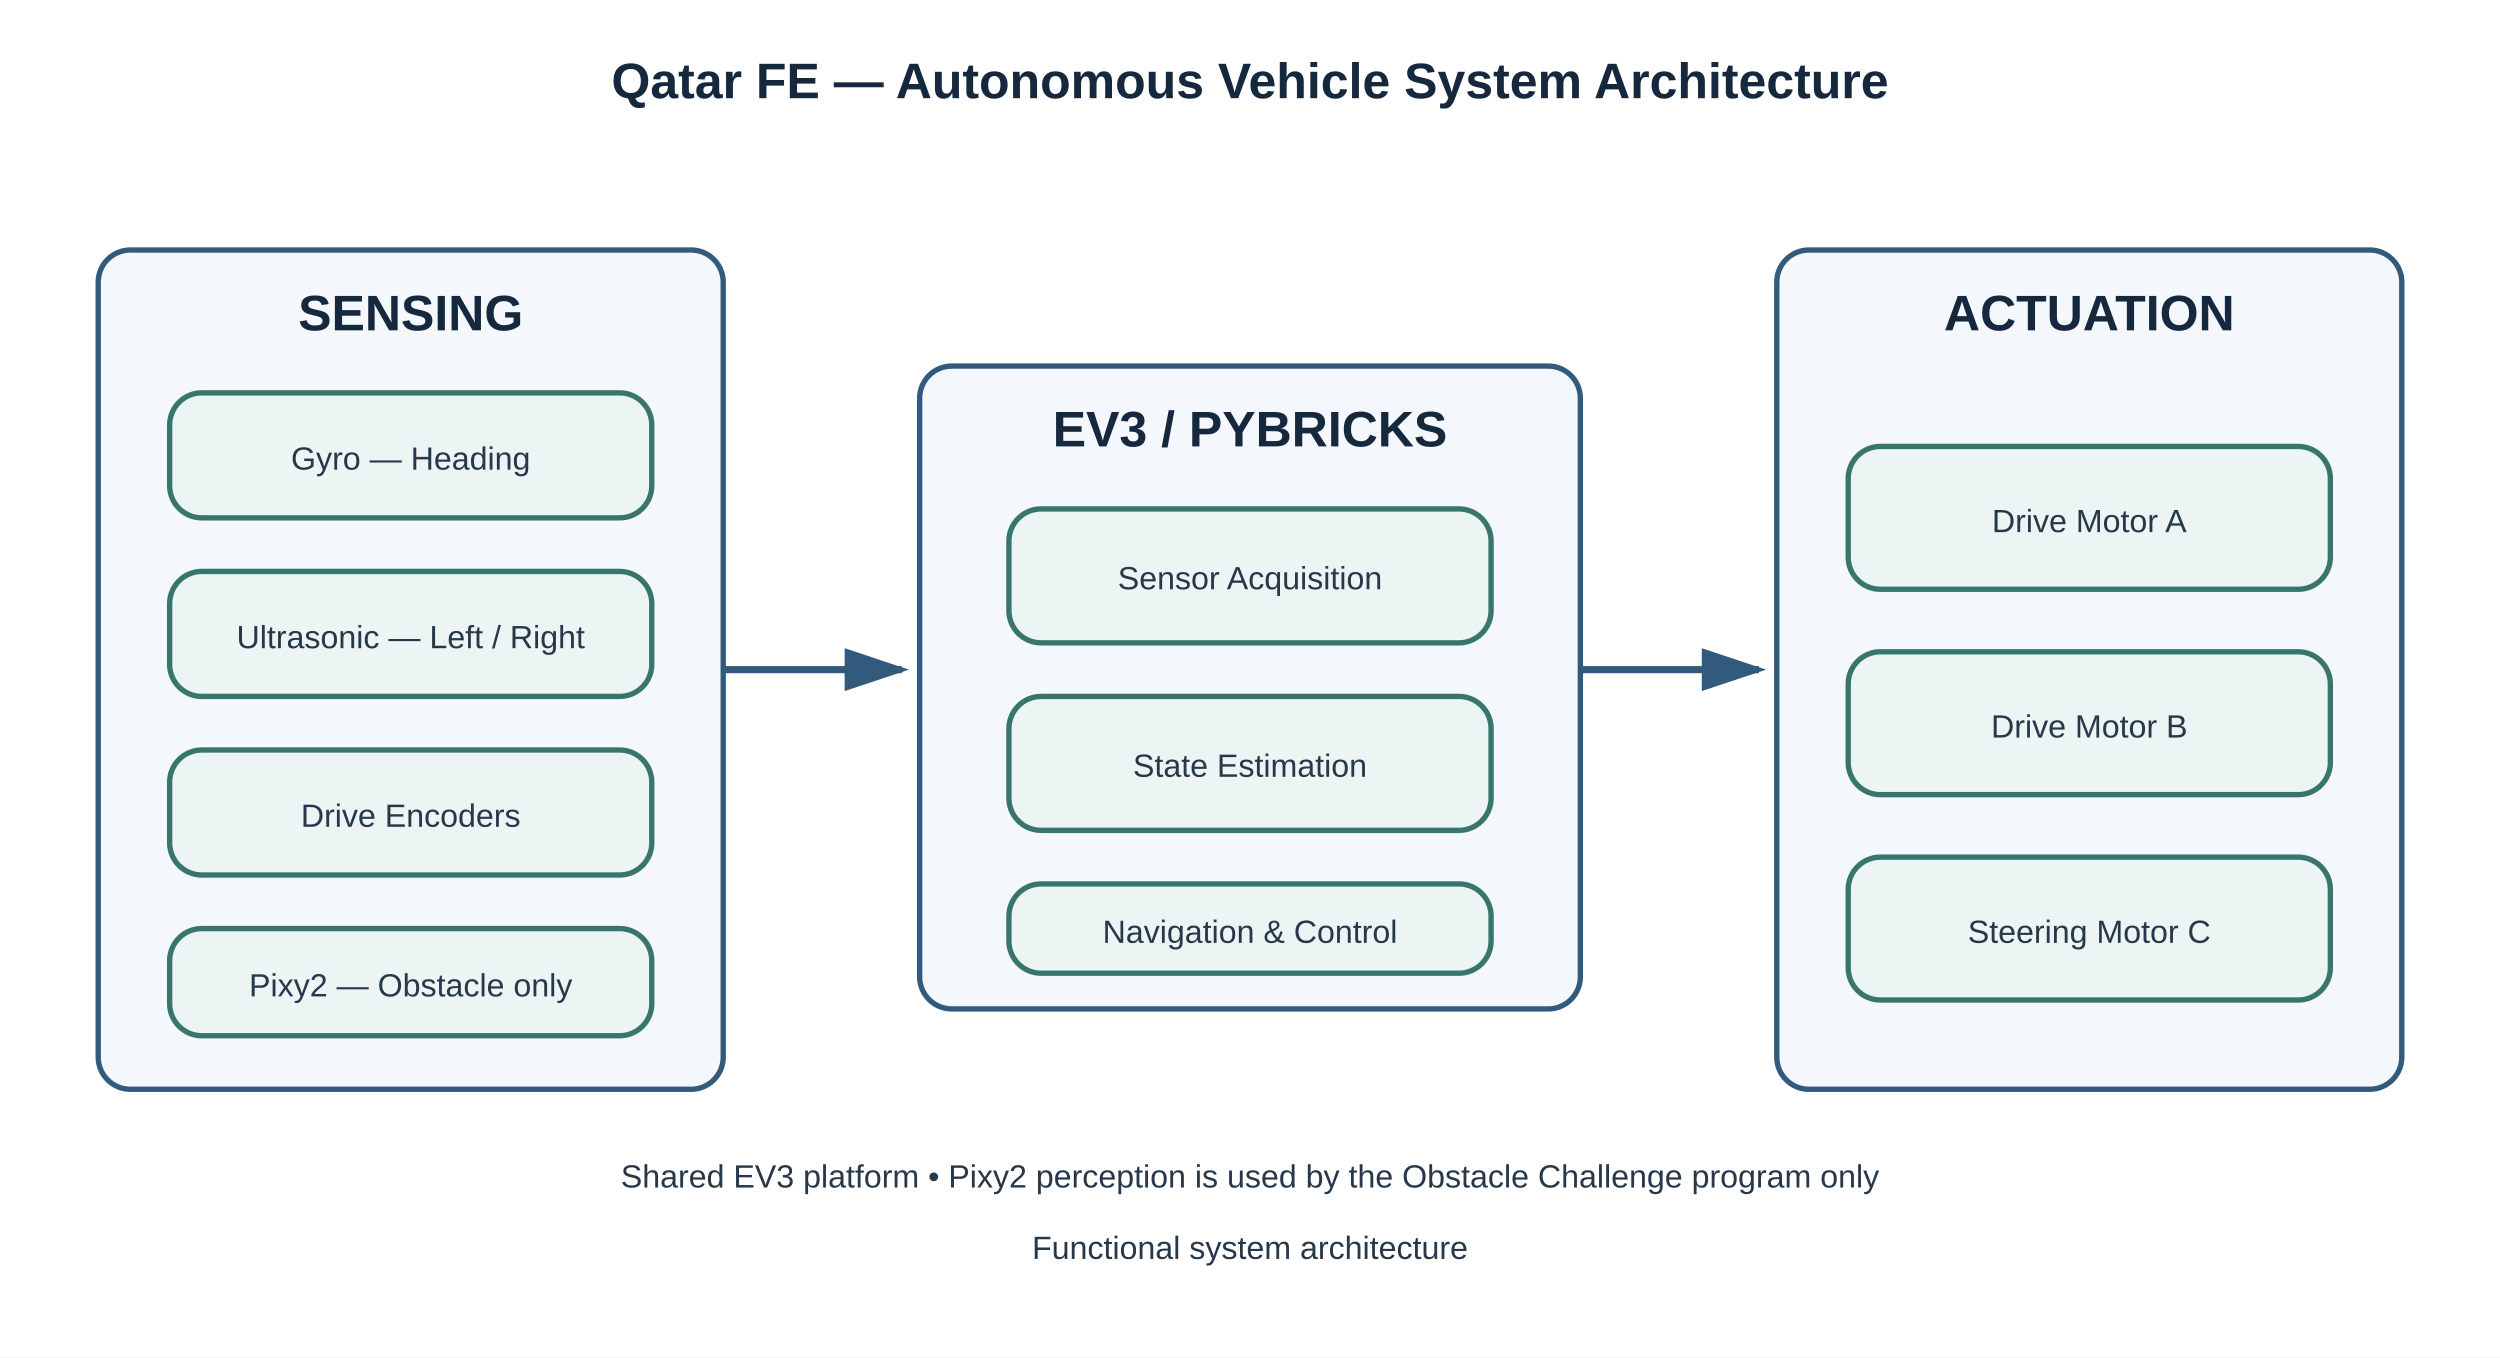
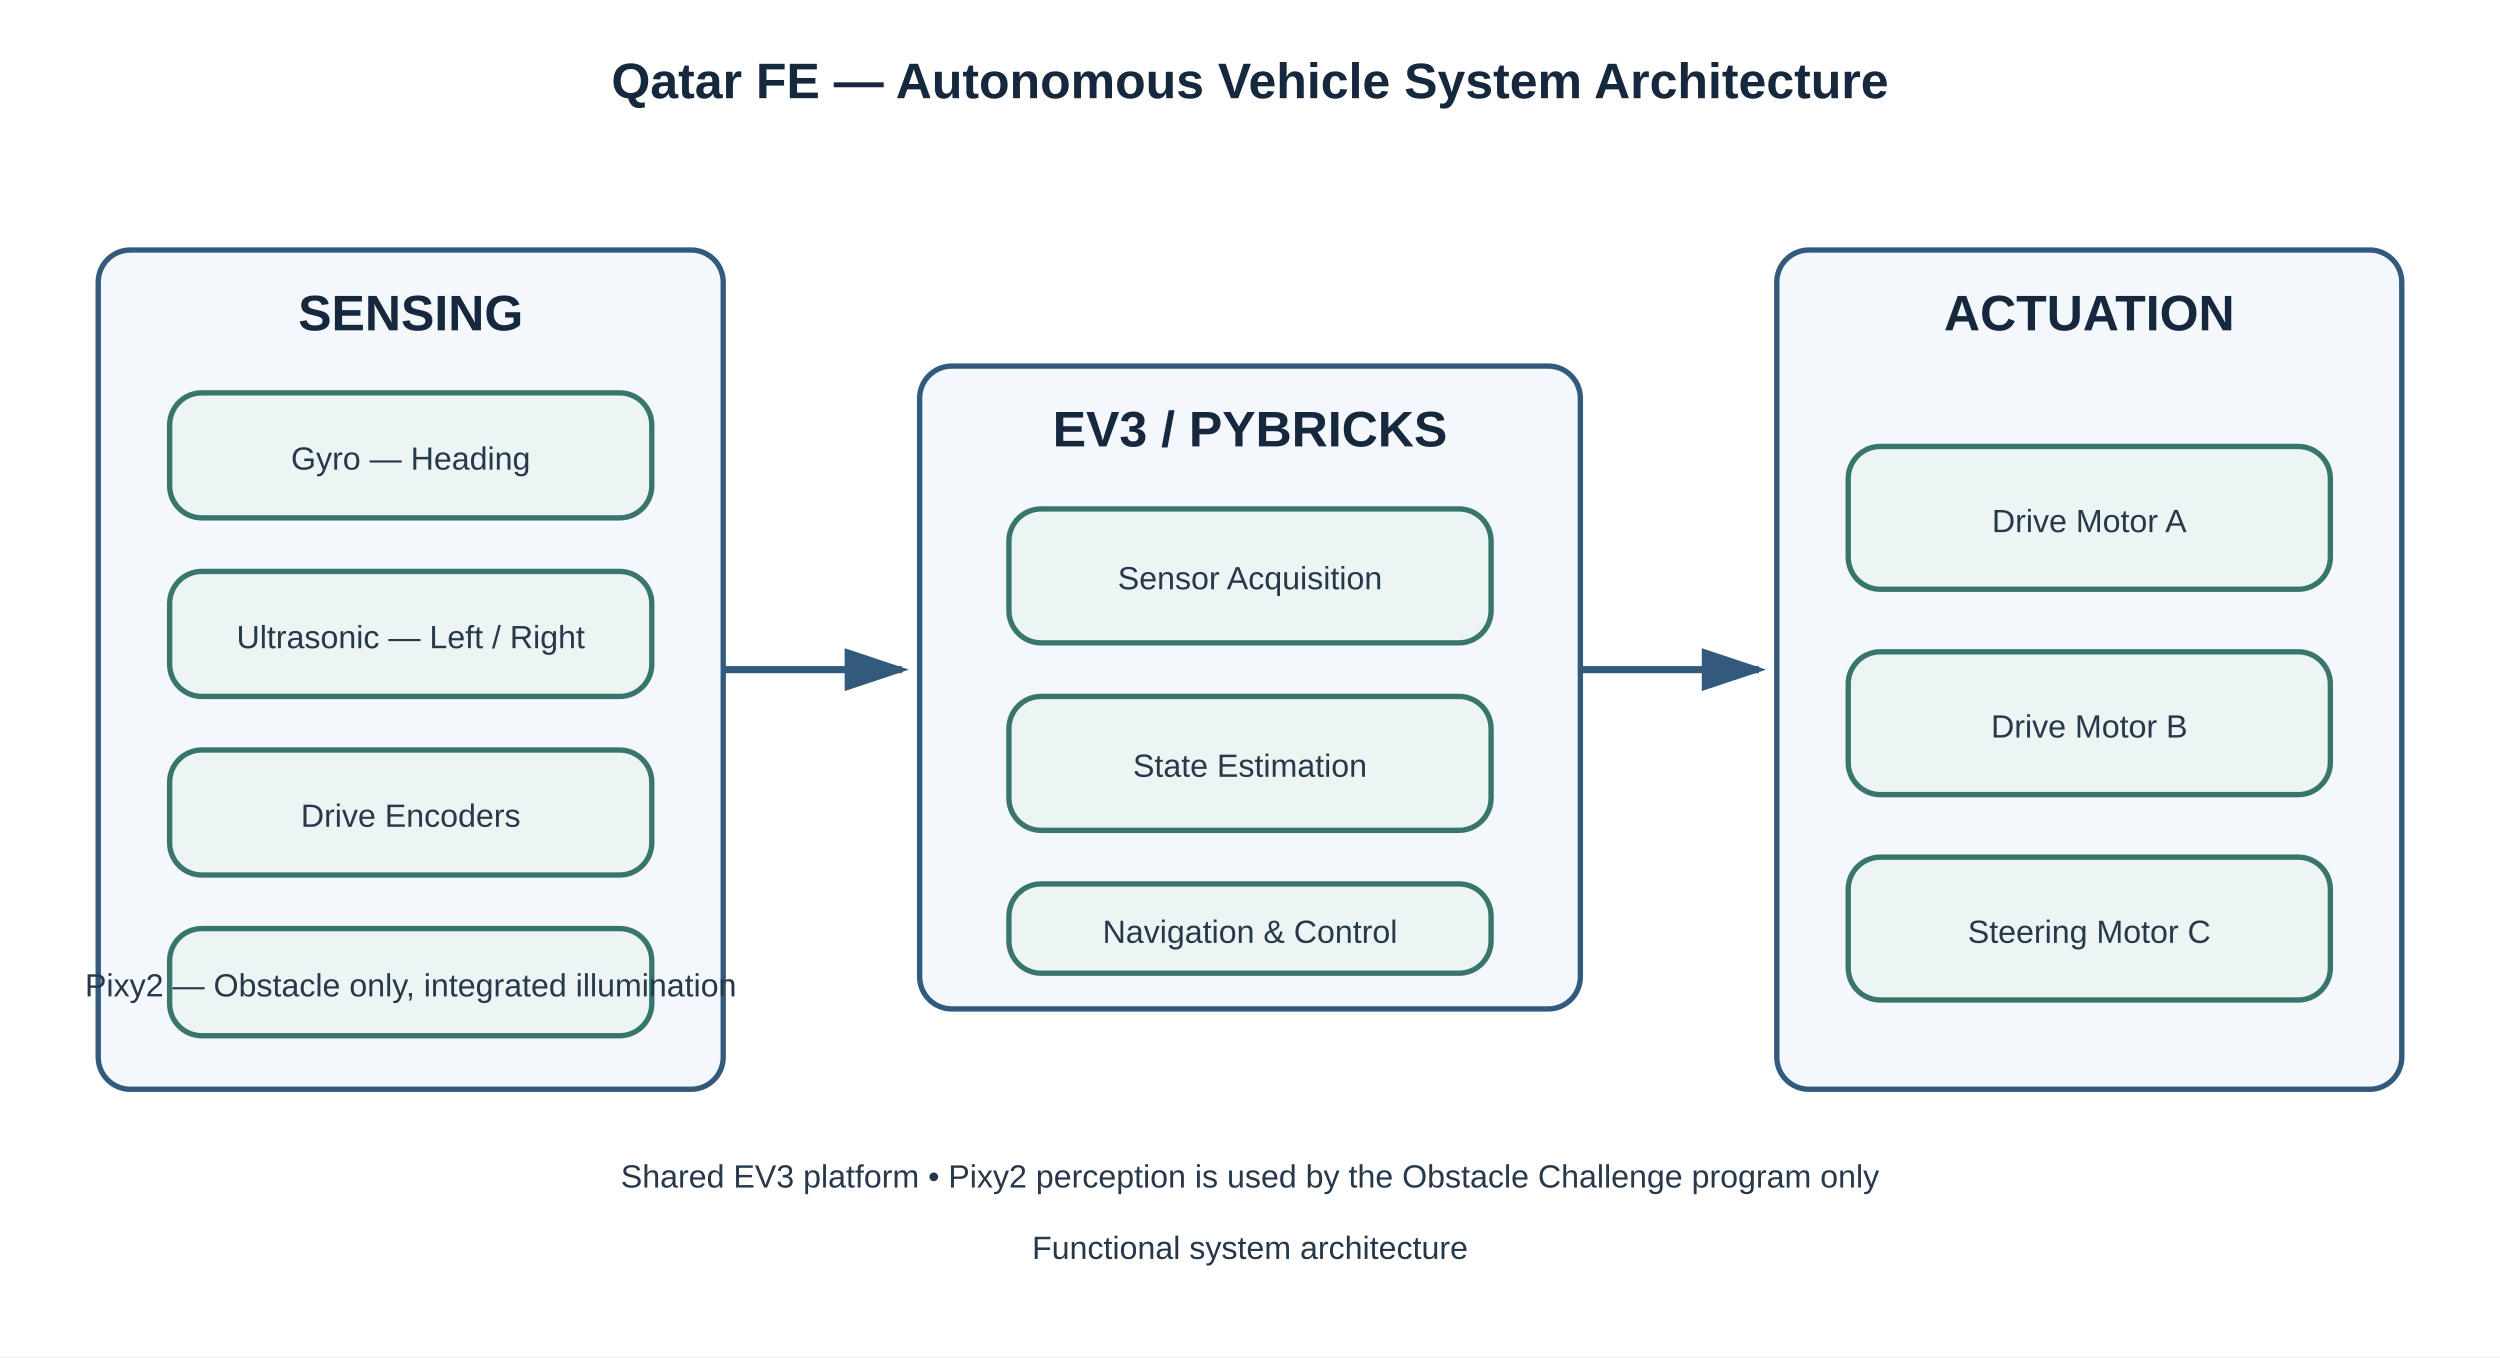
<svg xmlns="http://www.w3.org/2000/svg" width="1400" height="760" viewBox="0 0 1400 760">
  <defs>
    <marker id="arr" markerWidth="10" markerHeight="10" refX="8" refY="3" orient="auto">
      <path d="M0,0 L0,6 L9,3 z" fill="#315a7d" />
    </marker>
    <style>.h{font:700 28px Arial;fill:#15283d}.s{font:18px Arial;fill:#26384a}.box{fill:#f4f7fb;stroke:#315a7d;stroke-width:3;rx:18}.sub{fill:#edf5f4;stroke:#38766d;stroke-width:3;rx:18}.arr{stroke:#315a7d;stroke-width:4;fill:none;marker-end:url(#arr)}</style>
  </defs>
  <rect width="1400" height="760" fill="#fff" />
  <text x="700" y="55" text-anchor="middle" class="h">Qatar FE — Autonomous Vehicle System Architecture</text>
  <rect x="55" y="140" width="350" height="470" class="box" />
  <text x="230" y="185" text-anchor="middle" class="h">SENSING</text>
  <rect x="95" y="220" width="270" height="70" class="sub" />
  <text x="230" y="263" text-anchor="middle" class="s">Gyro — Heading</text>
  <rect x="95" y="320" width="270" height="70" class="sub" />
  <text x="230" y="363" text-anchor="middle" class="s">Ultrasonic — Left / Right</text>
  <rect x="95" y="420" width="270" height="70" class="sub" />
  <text x="230" y="463" text-anchor="middle" class="s">Drive Encoders</text>
  <rect x="95" y="520" width="270" height="60" class="sub" />
-   <text x="230" y="558" text-anchor="middle" class="s">Pixy2 — Obstacle only</text>
+   <text x="230" y="558" text-anchor="middle" class="s">Pixy2 — Obstacle only, integrated illumination</text>
  <rect x="515" y="205" width="370" height="360" class="box" />
  <text x="700" y="250" text-anchor="middle" class="h">EV3 / PYBRICKS</text>
  <rect x="565" y="285" width="270" height="75" class="sub" />
  <text x="700" y="330" text-anchor="middle" class="s">Sensor Acquisition</text>
  <rect x="565" y="390" width="270" height="75" class="sub" />
  <text x="700" y="435" text-anchor="middle" class="s">State Estimation</text>
  <rect x="565" y="495" width="270" height="50" class="sub" />
  <text x="700" y="528" text-anchor="middle" class="s">Navigation &amp; Control</text>
  <rect x="995" y="140" width="350" height="470" class="box" />
  <text x="1170" y="185" text-anchor="middle" class="h">ACTUATION</text>
  <rect x="1035" y="250" width="270" height="80" class="sub" />
  <text x="1170" y="298" text-anchor="middle" class="s">Drive Motor A</text>
  <rect x="1035" y="365" width="270" height="80" class="sub" />
  <text x="1170" y="413" text-anchor="middle" class="s">Drive Motor B</text>
  <rect x="1035" y="480" width="270" height="80" class="sub" />
  <text x="1170" y="528" text-anchor="middle" class="s">Steering Motor C</text>
  <path d="M405 375 H505" class="arr" />
  <path d="M885 375 H985" class="arr" />
  <text x="700" y="665" text-anchor="middle" class="s">Shared EV3 platform • Pixy2 perception is used by the Obstacle Challenge program only</text>
  <text x="700" y="705" text-anchor="middle" class="s">Functional system architecture</text>
</svg>
